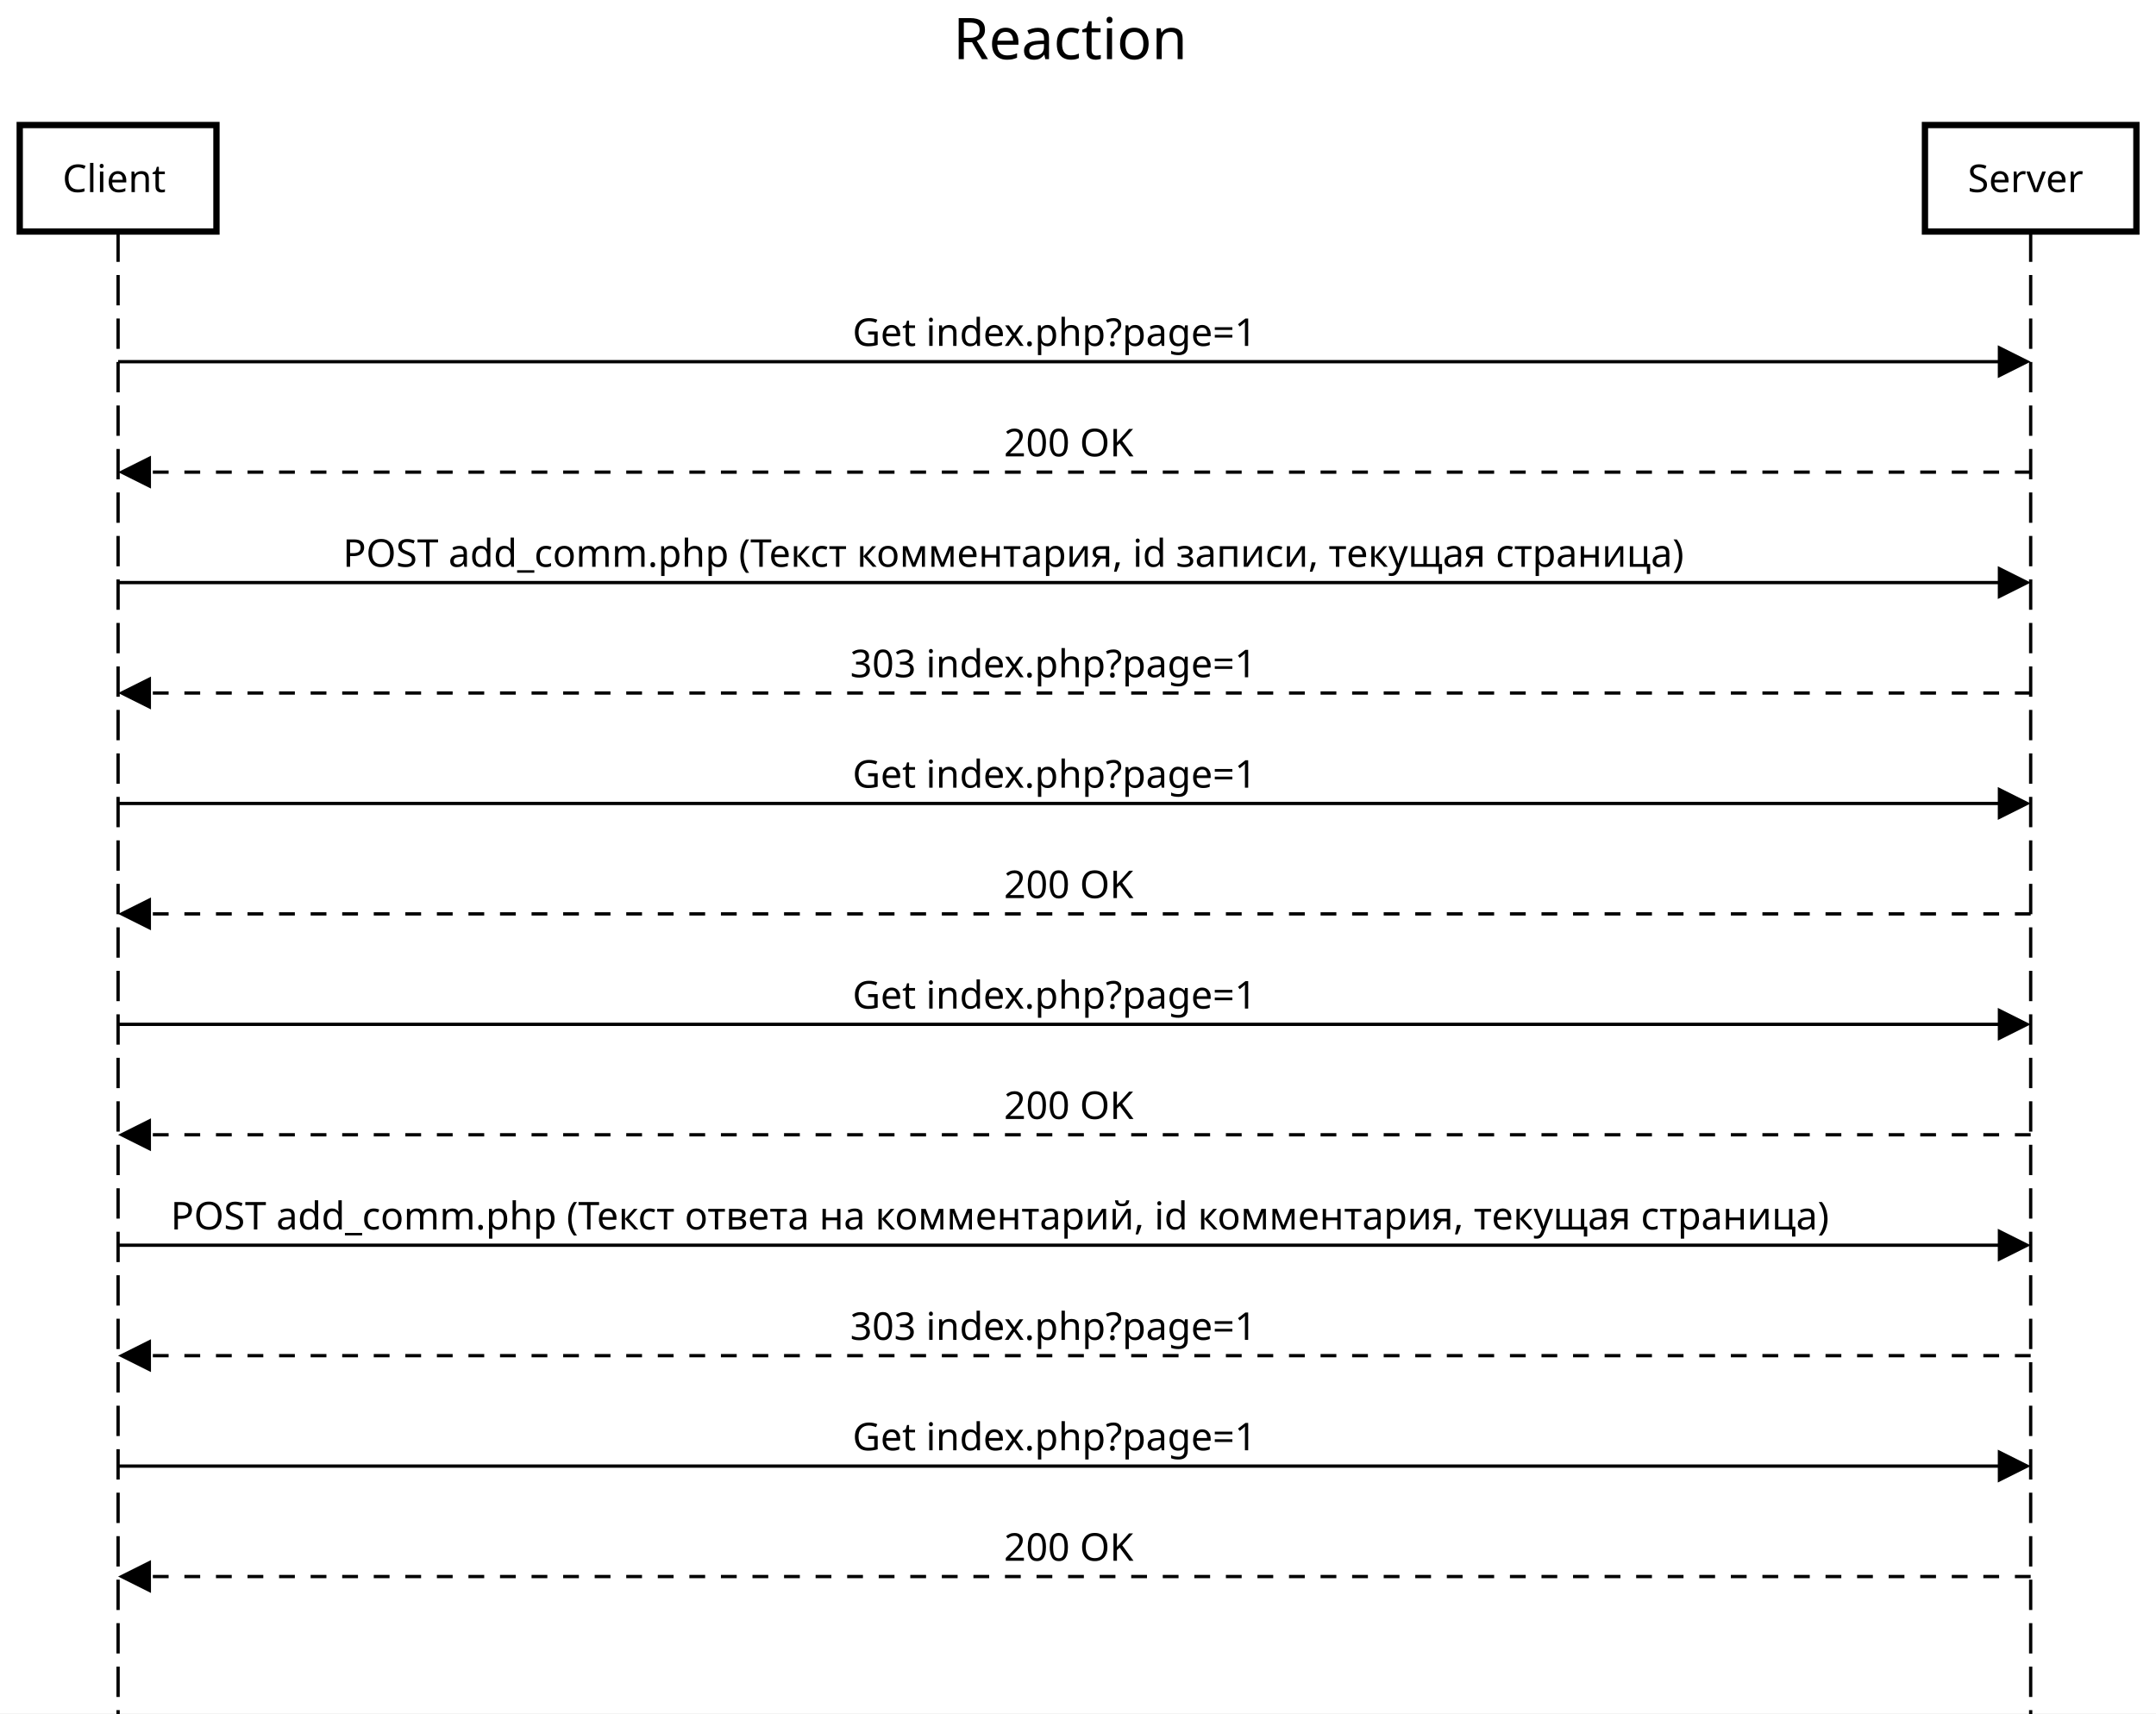
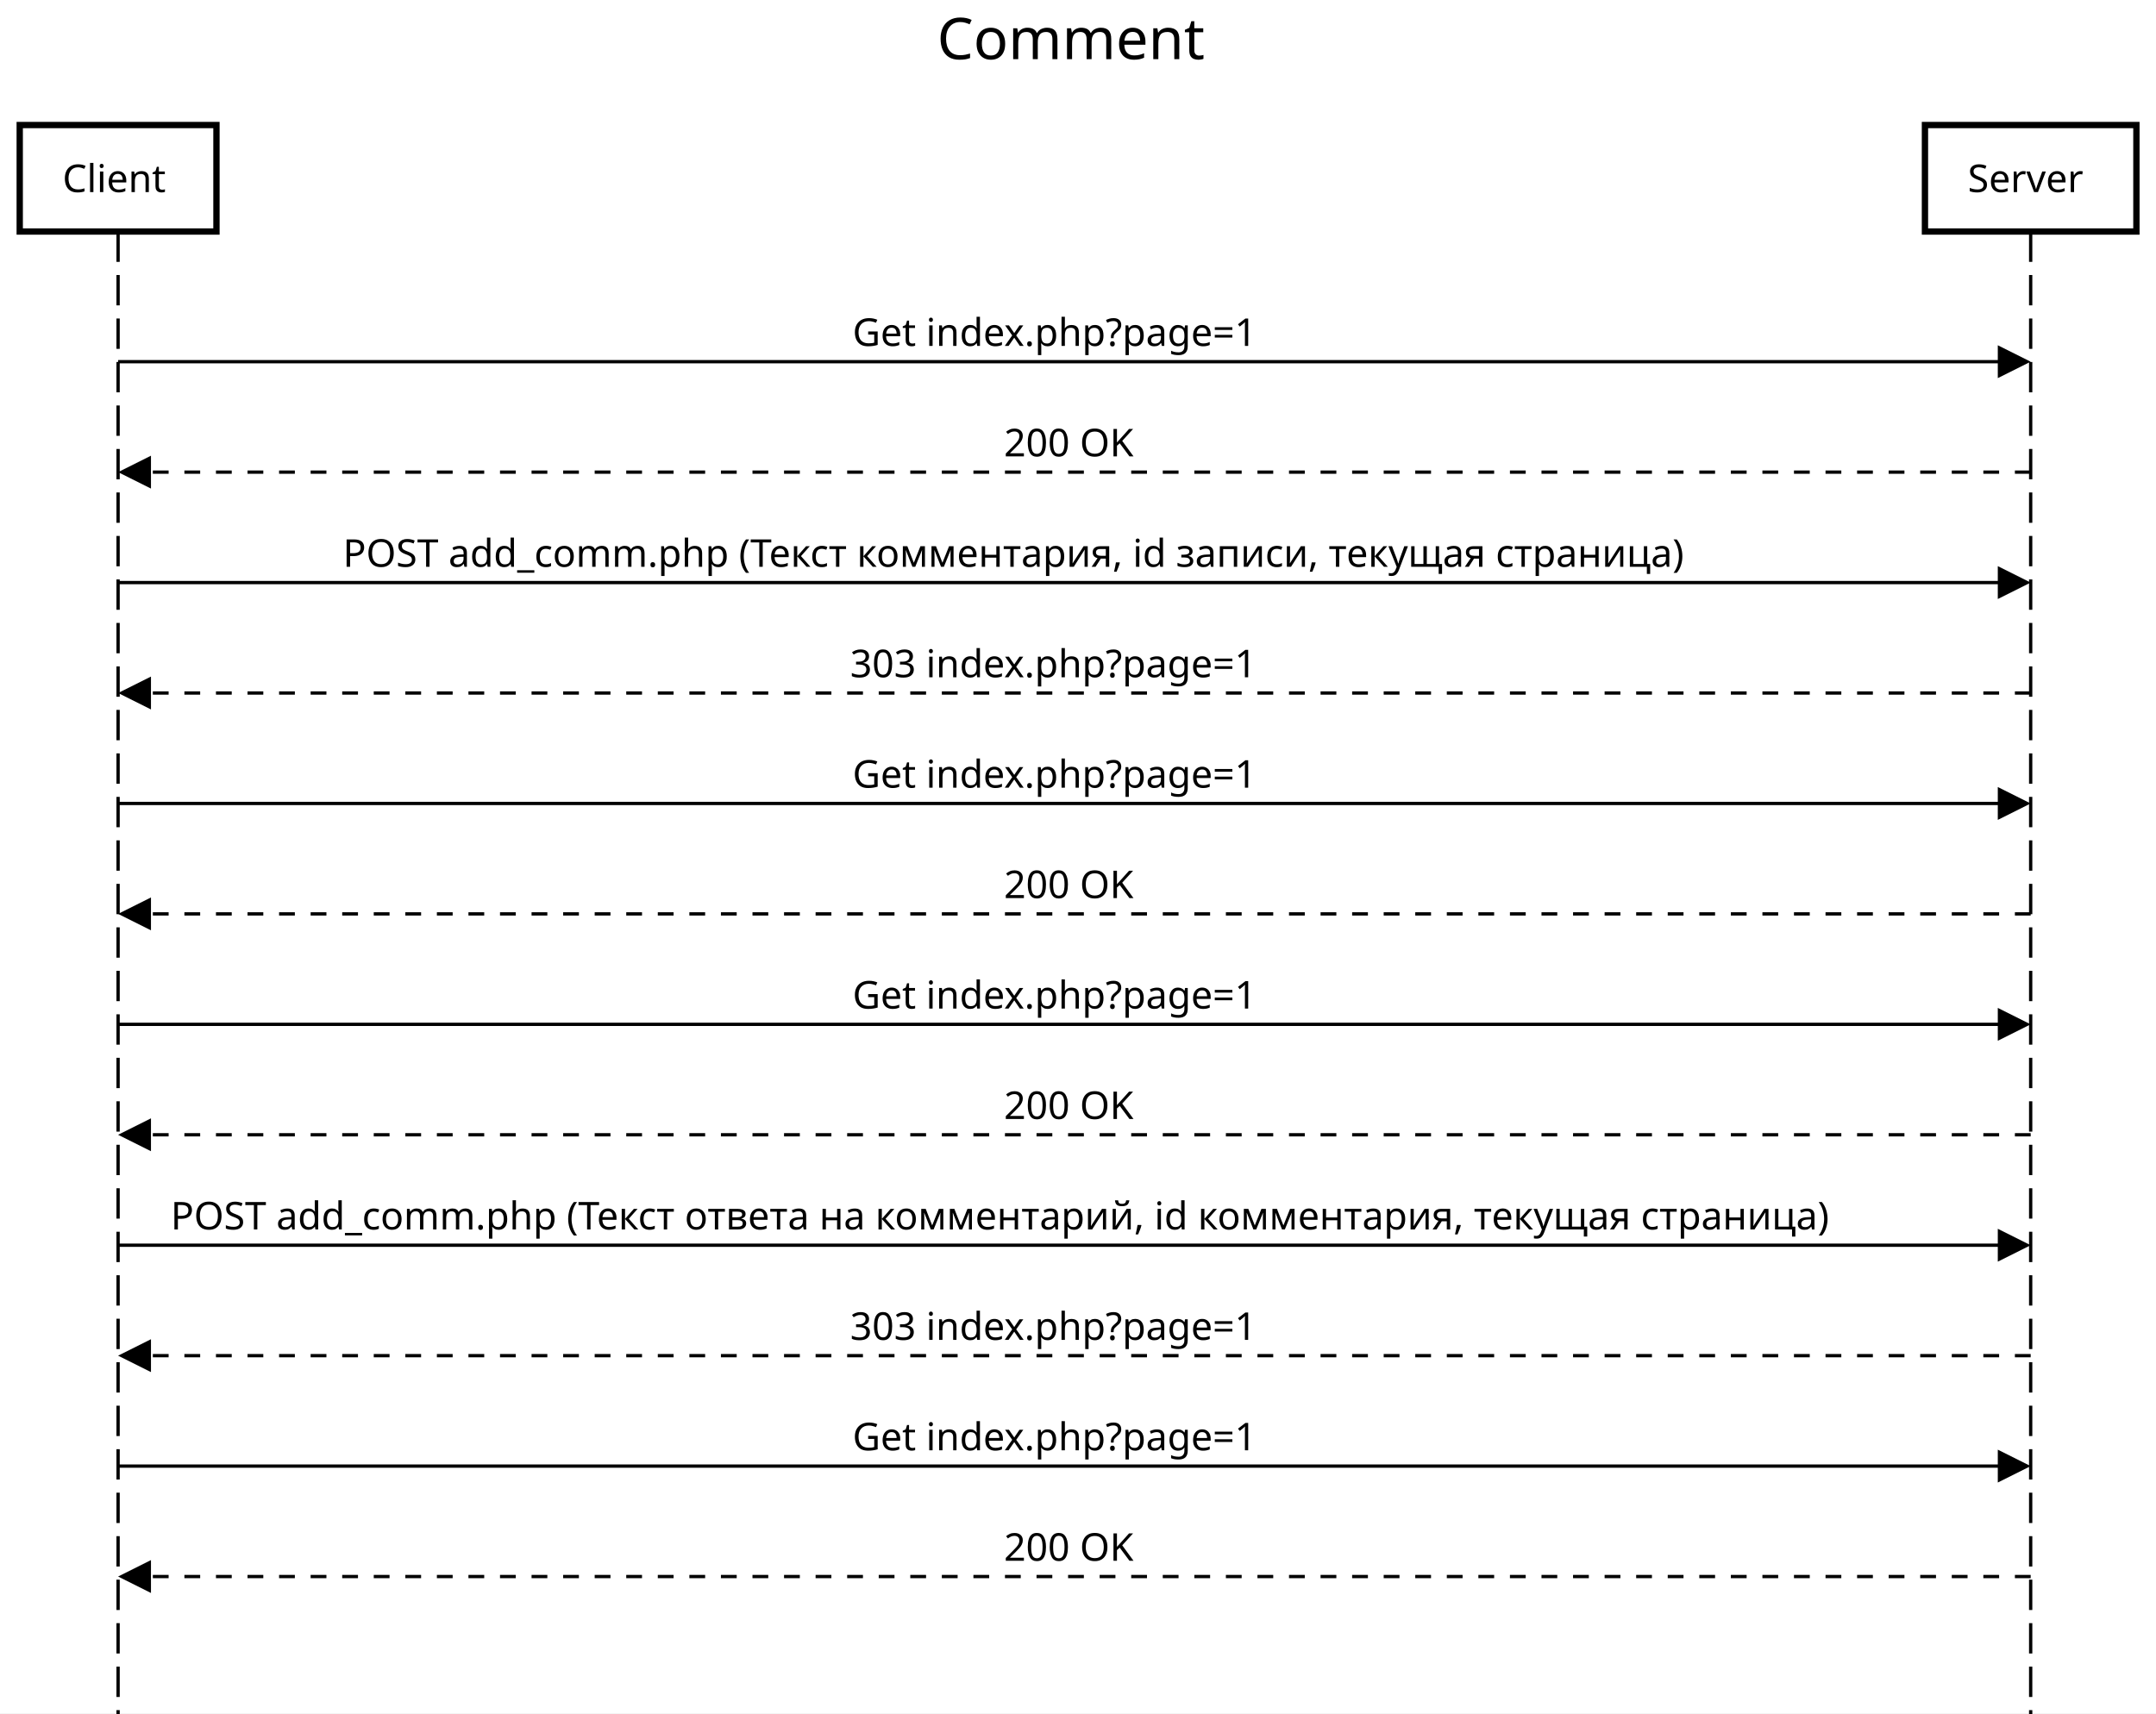
<svg xmlns="http://www.w3.org/2000/svg" version="1.1" width="824" height="655">
  <defs />
  <g>
    <g />
    <g />
    <g />
    <g />
    <g />
    <g />
    <g />
    <g />
    <g />
    <g />
    <g />
    <g />
    <g>
      <rect fill="white" stroke="none" x="0" y="0" width="824" height="655" />
    </g>
    <g>
-       <text fill="black" stroke="none" font-family="sans-serif" font-size="16.5pt" font-style="normal" font-weight="normal" text-decoration="normal" x="364.258" y="22.618" text-anchor="start" dominant-baseline="alphabetic" xml:space="preserve">Reaction</text>
+       <text fill="black" stroke="none" font-family="sans-serif" font-size="16.5pt" font-style="normal" font-weight="normal" text-decoration="normal" x="358.138" y="22.618" text-anchor="start" dominant-baseline="alphabetic" xml:space="preserve">Comment</text>
    </g>
    <g />
    <g>
      <path fill="none" stroke="black" paint-order="fill stroke markers" d=" M 45.133 88.512 L 45.133 655.469" stroke-miterlimit="10" stroke-width="1.257" stroke-dasharray="11.599,5.026" />
      <path fill="none" stroke="black" paint-order="fill stroke markers" d=" M 776.103 88.512 L 776.103 655.469" stroke-miterlimit="10" stroke-width="1.257" stroke-dasharray="11.599,5.026" />
    </g>
    <g>
      <path fill="none" stroke="none" />
      <g>
        <path fill="white" stroke="black" paint-order="fill stroke markers" d=" M 7.539 47.799 L 82.727 47.799 L 82.727 88.512 L 7.539 88.512 L 7.539 47.799 Z" stroke-miterlimit="10" stroke-width="2.413" stroke-dasharray="" />
      </g>
      <g>
        <g />
        <text fill="black" stroke="none" font-family="sans-serif" font-size="11pt" font-style="normal" font-weight="normal" text-decoration="normal" x="23.9" y="73.433" text-anchor="start" dominant-baseline="alphabetic" xml:space="preserve">Client</text>
      </g>
      <path fill="none" stroke="none" />
      <g>
        <path fill="white" stroke="black" paint-order="fill stroke markers" d=" M 735.696 47.799 L 816.51 47.799 L 816.51 88.512 L 735.696 88.512 L 735.696 47.799 Z" stroke-miterlimit="10" stroke-width="2.413" stroke-dasharray="" />
      </g>
      <g>
        <g />
        <text fill="black" stroke="none" font-family="sans-serif" font-size="11pt" font-style="normal" font-weight="normal" text-decoration="normal" x="752.056" y="73.433" text-anchor="start" dominant-baseline="alphabetic" xml:space="preserve">Server</text>
      </g>
    </g>
    <g>
      <g>
        <g>
          <rect fill="white" stroke="none" x="323.576" y="118.669" width="174.084" height="19.602" />
        </g>
        <text fill="black" stroke="none" font-family="sans-serif" font-size="11pt" font-style="normal" font-weight="normal" text-decoration="normal" x="325.838" y="132.24" text-anchor="start" dominant-baseline="alphabetic" xml:space="preserve">Get index.php?page=1</text>
      </g>
      <g>
        <path fill="none" stroke="black" paint-order="fill stroke markers" d=" M 45.133 138.271 L 763.688 138.271" stroke-miterlimit="10" stroke-width="1.257" stroke-dasharray="" />
        <g transform="translate(776.1027,138.2712) translate(-776.1027,-138.2712)">
          <path fill="black" stroke="none" paint-order="stroke fill markers" d=" M 763.537 131.988 L 776.103 138.271 L 763.537 144.554 Z" />
        </g>
      </g>
      <g>
        <g>
          <rect fill="white" stroke="none" x="381.436" y="160.889" width="58.364" height="19.602" />
        </g>
        <text fill="black" stroke="none" font-family="sans-serif" font-size="11pt" font-style="normal" font-weight="normal" text-decoration="normal" x="383.698" y="174.46" text-anchor="start" dominant-baseline="alphabetic" xml:space="preserve">200 OK</text>
      </g>
      <g>
        <path fill="none" stroke="black" paint-order="fill stroke markers" d=" M 776.103 180.491 L 57.548 180.491" stroke-miterlimit="10" stroke-width="1.257" stroke-dasharray="6.031" />
        <g transform="translate(45.13299,180.4914) translate(-45.13299,-180.4914)">
          <path fill="black" stroke="none" paint-order="stroke fill markers" d=" M 57.699 174.209 L 45.133 180.491 L 57.699 186.774 Z" />
        </g>
      </g>
      <g>
        <g>
          <rect fill="white" stroke="none" x="128.789" y="203.109" width="563.657" height="19.602" />
        </g>
        <text fill="black" stroke="none" font-family="sans-serif" font-size="11pt" font-style="normal" font-weight="normal" text-decoration="normal" x="131.051" y="216.68" text-anchor="start" dominant-baseline="alphabetic" xml:space="preserve">POST add_comm.php (Текст комментария, id записи, текущая страница)</text>
      </g>
      <g>
        <path fill="none" stroke="black" paint-order="fill stroke markers" d=" M 45.133 222.712 L 763.688 222.712" stroke-miterlimit="10" stroke-width="1.257" stroke-dasharray="" />
        <g transform="translate(776.1027,222.7116) translate(-776.1027,-222.7116)">
          <path fill="black" stroke="none" paint-order="stroke fill markers" d=" M 763.537 216.429 L 776.103 222.712 L 763.537 228.994 Z" />
        </g>
      </g>
      <g>
        <g>
          <rect fill="white" stroke="none" x="322.649" y="245.33" width="175.937" height="19.602" />
        </g>
        <text fill="black" stroke="none" font-family="sans-serif" font-size="11pt" font-style="normal" font-weight="normal" text-decoration="normal" x="324.911" y="258.9" text-anchor="start" dominant-baseline="alphabetic" xml:space="preserve">303 index.php?page=1</text>
      </g>
      <g>
        <path fill="none" stroke="black" paint-order="fill stroke markers" d=" M 776.103 264.932 L 57.548 264.932" stroke-miterlimit="10" stroke-width="1.257" stroke-dasharray="6.031" />
        <g transform="translate(45.13299,264.9319) translate(-45.13299,-264.9319)">
          <path fill="black" stroke="none" paint-order="stroke fill markers" d=" M 57.699 258.649 L 45.133 264.932 L 57.699 271.215 Z" />
        </g>
      </g>
      <g>
        <g>
          <rect fill="white" stroke="none" x="323.576" y="287.55" width="174.084" height="19.602" />
        </g>
        <text fill="black" stroke="none" font-family="sans-serif" font-size="11pt" font-style="normal" font-weight="normal" text-decoration="normal" x="325.838" y="301.121" text-anchor="start" dominant-baseline="alphabetic" xml:space="preserve">Get index.php?page=1</text>
      </g>
      <g>
        <path fill="none" stroke="black" paint-order="fill stroke markers" d=" M 45.133 307.152 L 763.688 307.152" stroke-miterlimit="10" stroke-width="1.257" stroke-dasharray="" />
        <g transform="translate(776.1027,307.1521) translate(-776.1027,-307.1521)">
          <path fill="black" stroke="none" paint-order="stroke fill markers" d=" M 763.537 300.869 L 776.103 307.152 L 763.537 313.435 Z" />
        </g>
      </g>
      <g>
        <g>
          <rect fill="white" stroke="none" x="381.436" y="329.77" width="58.364" height="19.602" />
        </g>
        <text fill="black" stroke="none" font-family="sans-serif" font-size="11pt" font-style="normal" font-weight="normal" text-decoration="normal" x="383.698" y="343.341" text-anchor="start" dominant-baseline="alphabetic" xml:space="preserve">200 OK</text>
      </g>
      <g>
        <path fill="none" stroke="black" paint-order="fill stroke markers" d=" M 776.103 349.372 L 57.548 349.372" stroke-miterlimit="10" stroke-width="1.257" stroke-dasharray="6.031" />
        <g transform="translate(45.13299,349.3723) translate(-45.13299,-349.3723)">
          <path fill="black" stroke="none" paint-order="stroke fill markers" d=" M 57.699 343.09 L 45.133 349.372 L 57.699 355.655 Z" />
        </g>
      </g>
      <g>
        <g>
          <rect fill="white" stroke="none" x="323.576" y="371.99" width="174.084" height="19.602" />
        </g>
        <text fill="black" stroke="none" font-family="sans-serif" font-size="11pt" font-style="normal" font-weight="normal" text-decoration="normal" x="325.838" y="385.561" text-anchor="start" dominant-baseline="alphabetic" xml:space="preserve">Get index.php?page=1</text>
      </g>
      <g>
        <path fill="none" stroke="black" paint-order="fill stroke markers" d=" M 45.133 391.593 L 763.688 391.593" stroke-miterlimit="10" stroke-width="1.257" stroke-dasharray="" />
        <g transform="translate(776.1027,391.5925) translate(-776.1027,-391.5925)">
          <path fill="black" stroke="none" paint-order="stroke fill markers" d=" M 763.537 385.31 L 776.103 391.593 L 763.537 397.875 Z" />
        </g>
      </g>
      <g>
        <g>
          <rect fill="white" stroke="none" x="381.436" y="414.21" width="58.364" height="19.602" />
        </g>
        <text fill="black" stroke="none" font-family="sans-serif" font-size="11pt" font-style="normal" font-weight="normal" text-decoration="normal" x="383.698" y="427.781" text-anchor="start" dominant-baseline="alphabetic" xml:space="preserve">200 OK</text>
      </g>
      <g>
        <path fill="none" stroke="black" paint-order="fill stroke markers" d=" M 776.103 433.813 L 57.548 433.813" stroke-miterlimit="10" stroke-width="1.257" stroke-dasharray="6.031" />
        <g transform="translate(45.13299,433.8127) translate(-45.13299,-433.8127)">
          <path fill="black" stroke="none" paint-order="stroke fill markers" d=" M 57.699 427.53 L 45.133 433.813 L 57.699 440.096 Z" />
        </g>
      </g>
      <g>
        <g>
          <rect fill="white" stroke="none" x="62.976" y="456.431" width="695.284" height="19.602" />
        </g>
        <text fill="black" stroke="none" font-family="sans-serif" font-size="11pt" font-style="normal" font-weight="normal" text-decoration="normal" x="65.238" y="470.001" text-anchor="start" dominant-baseline="alphabetic" xml:space="preserve">POST add_comm.php (Текст ответа на комментарий, id комментария, текущая страница)</text>
      </g>
      <g>
        <path fill="none" stroke="black" paint-order="fill stroke markers" d=" M 45.133 476.033 L 763.688 476.033" stroke-miterlimit="10" stroke-width="1.257" stroke-dasharray="" />
        <g transform="translate(776.1027,476.033) translate(-776.1027,-476.033)">
          <path fill="black" stroke="none" paint-order="stroke fill markers" d=" M 763.537 469.75 L 776.103 476.033 L 763.537 482.316 Z" />
        </g>
      </g>
      <g>
        <g>
          <rect fill="white" stroke="none" x="322.649" y="498.651" width="175.937" height="19.602" />
        </g>
        <text fill="black" stroke="none" font-family="sans-serif" font-size="11pt" font-style="normal" font-weight="normal" text-decoration="normal" x="324.911" y="512.222" text-anchor="start" dominant-baseline="alphabetic" xml:space="preserve">303 index.php?page=1</text>
      </g>
      <g>
        <path fill="none" stroke="black" paint-order="fill stroke markers" d=" M 776.103 518.253 L 57.548 518.253" stroke-miterlimit="10" stroke-width="1.257" stroke-dasharray="6.031" />
        <g transform="translate(45.13299,518.2532) translate(-45.13299,-518.2532)">
          <path fill="black" stroke="none" paint-order="stroke fill markers" d=" M 57.699 511.97 L 45.133 518.253 L 57.699 524.536 Z" />
        </g>
      </g>
      <g>
        <g>
          <rect fill="white" stroke="none" x="323.576" y="540.871" width="174.084" height="19.602" />
        </g>
        <text fill="black" stroke="none" font-family="sans-serif" font-size="11pt" font-style="normal" font-weight="normal" text-decoration="normal" x="325.838" y="554.442" text-anchor="start" dominant-baseline="alphabetic" xml:space="preserve">Get index.php?page=1</text>
      </g>
      <g>
        <path fill="none" stroke="black" paint-order="fill stroke markers" d=" M 45.133 560.473 L 763.688 560.473" stroke-miterlimit="10" stroke-width="1.257" stroke-dasharray="" />
        <g transform="translate(776.1027,560.4734) translate(-776.1027,-560.4734)">
          <path fill="black" stroke="none" paint-order="stroke fill markers" d=" M 763.537 554.191 L 776.103 560.473 L 763.537 566.756 Z" />
        </g>
      </g>
      <g>
        <g>
          <rect fill="white" stroke="none" x="381.436" y="583.091" width="58.364" height="19.602" />
        </g>
        <text fill="black" stroke="none" font-family="sans-serif" font-size="11pt" font-style="normal" font-weight="normal" text-decoration="normal" x="383.698" y="596.662" text-anchor="start" dominant-baseline="alphabetic" xml:space="preserve">200 OK</text>
      </g>
      <g>
        <path fill="none" stroke="black" paint-order="fill stroke markers" d=" M 776.103 602.694 L 57.548 602.694" stroke-miterlimit="10" stroke-width="1.257" stroke-dasharray="6.031" />
        <g transform="translate(45.13299,602.6936) translate(-45.13299,-602.6936)">
          <path fill="black" stroke="none" paint-order="stroke fill markers" d=" M 57.699 596.411 L 45.133 602.694 L 57.699 608.976 Z" />
        </g>
      </g>
    </g>
    <g />
    <g />
  </g>
</svg>
